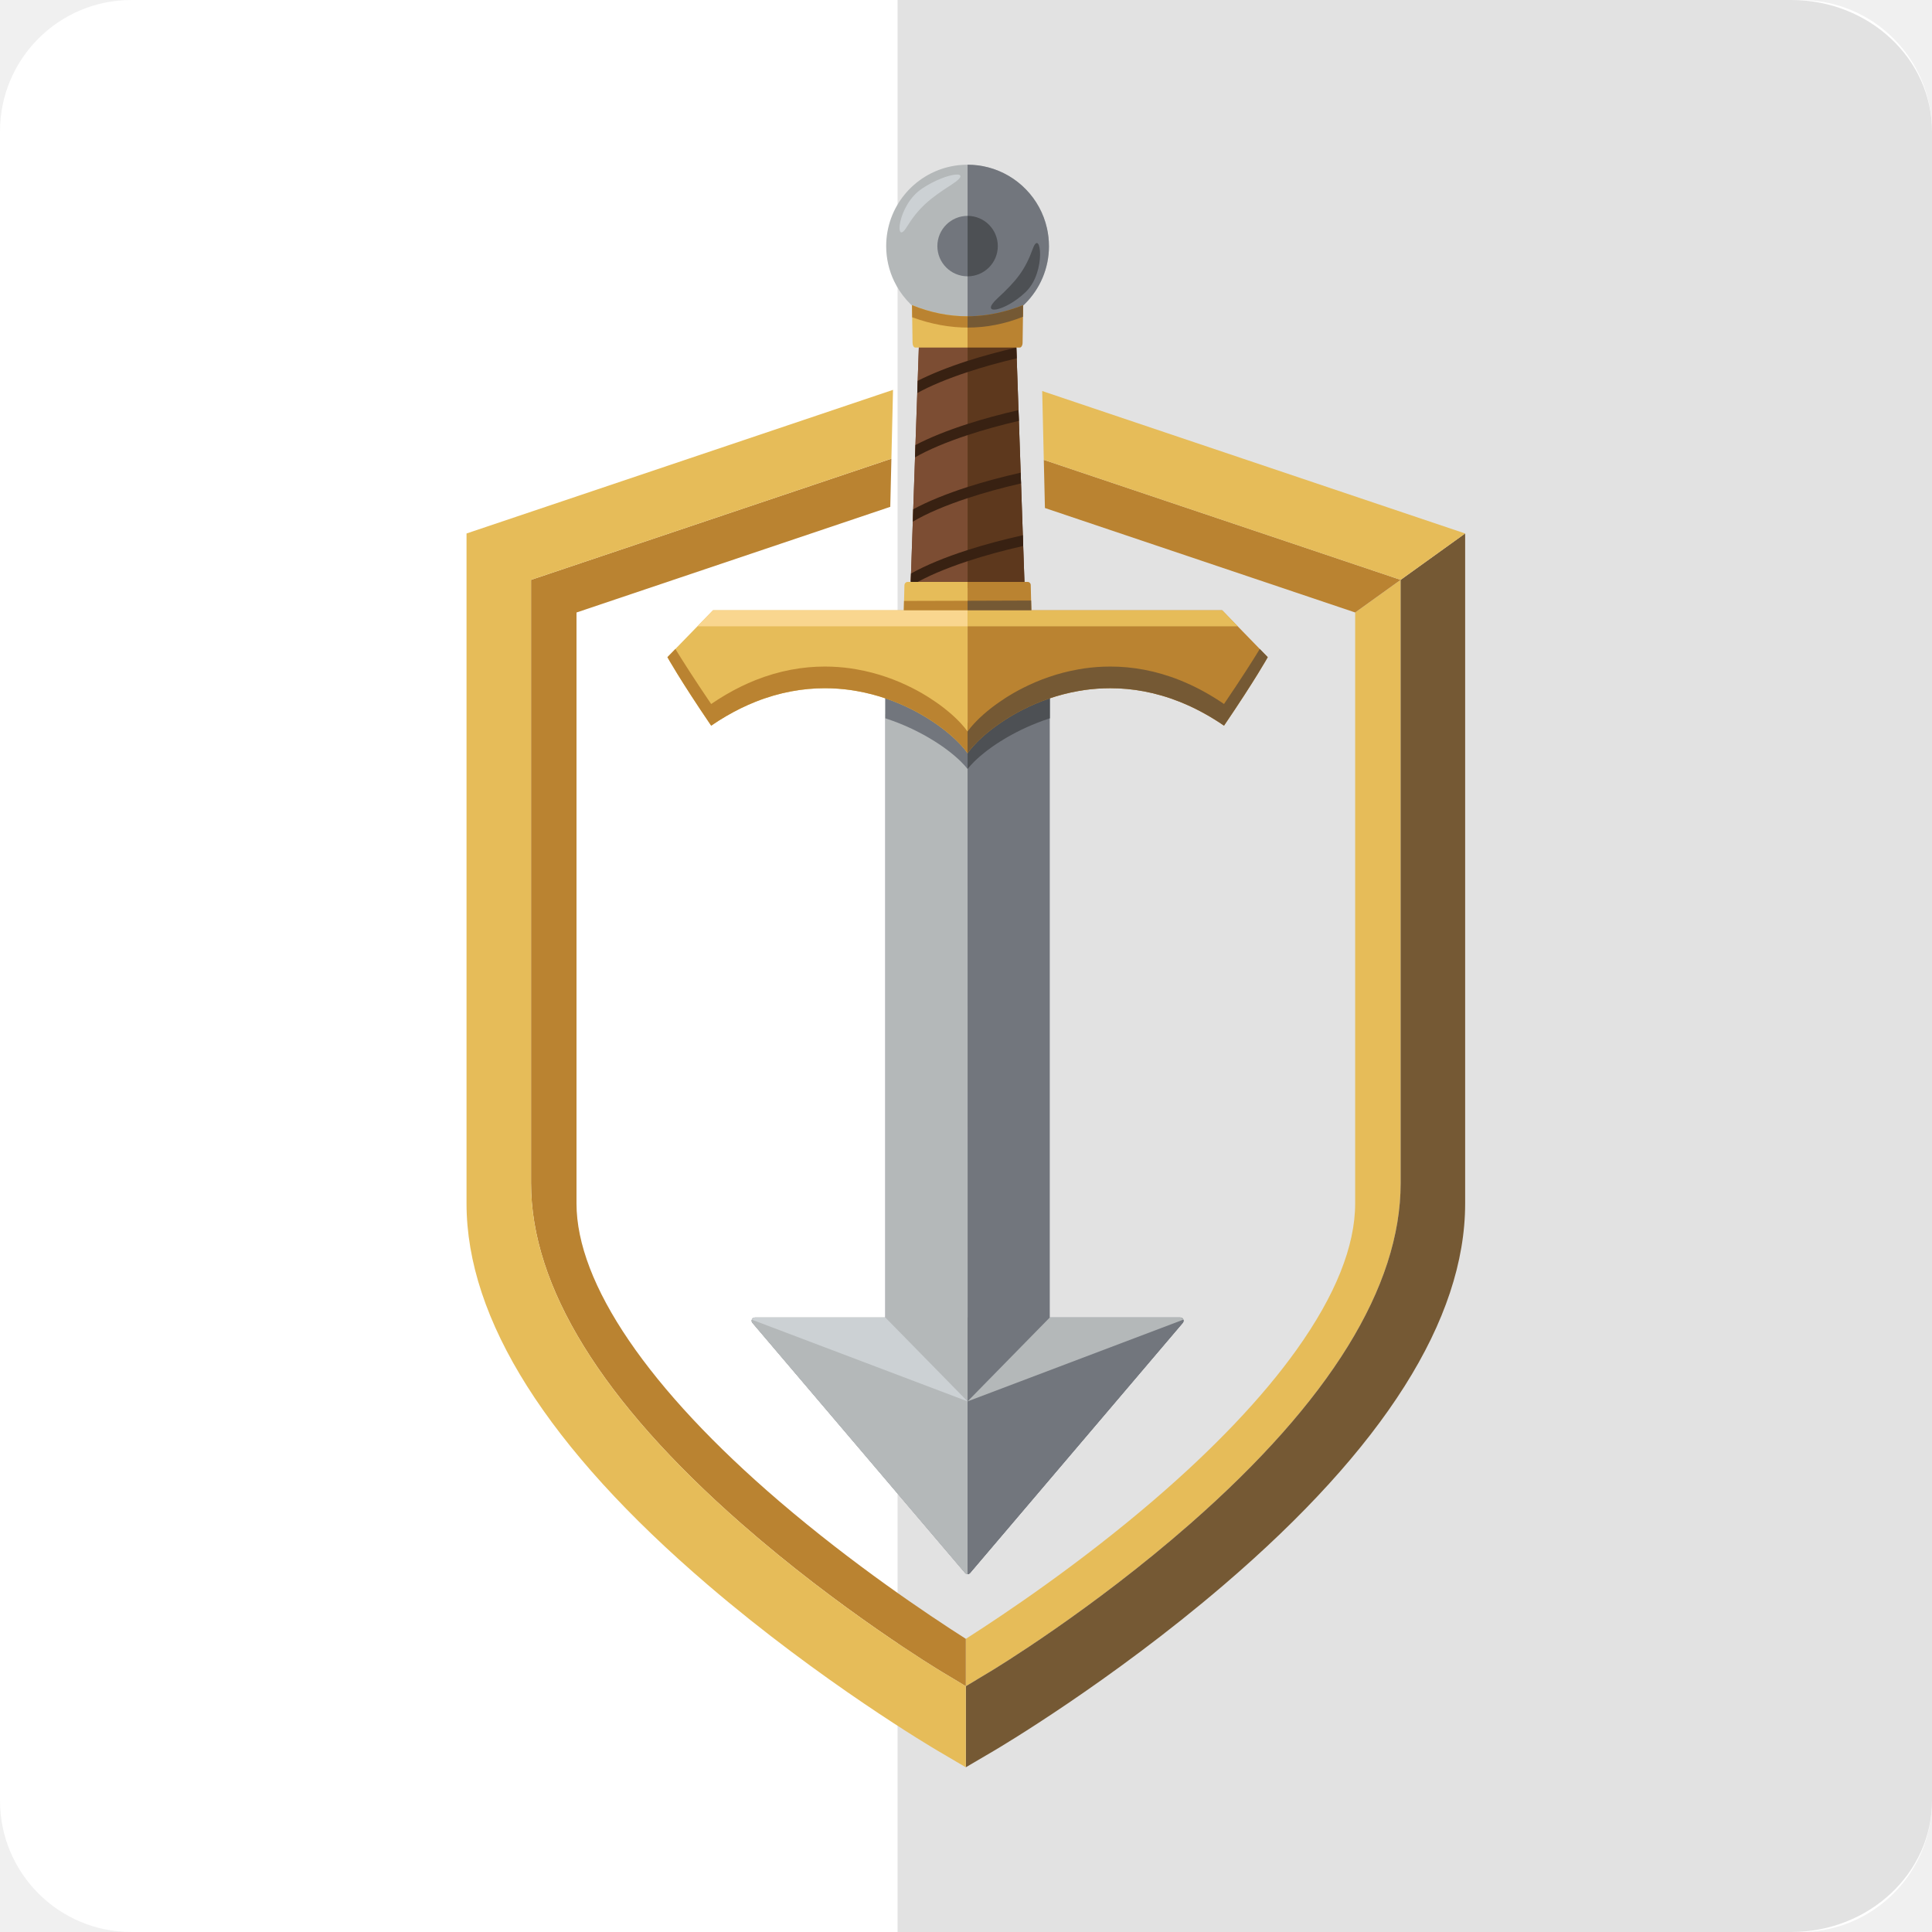
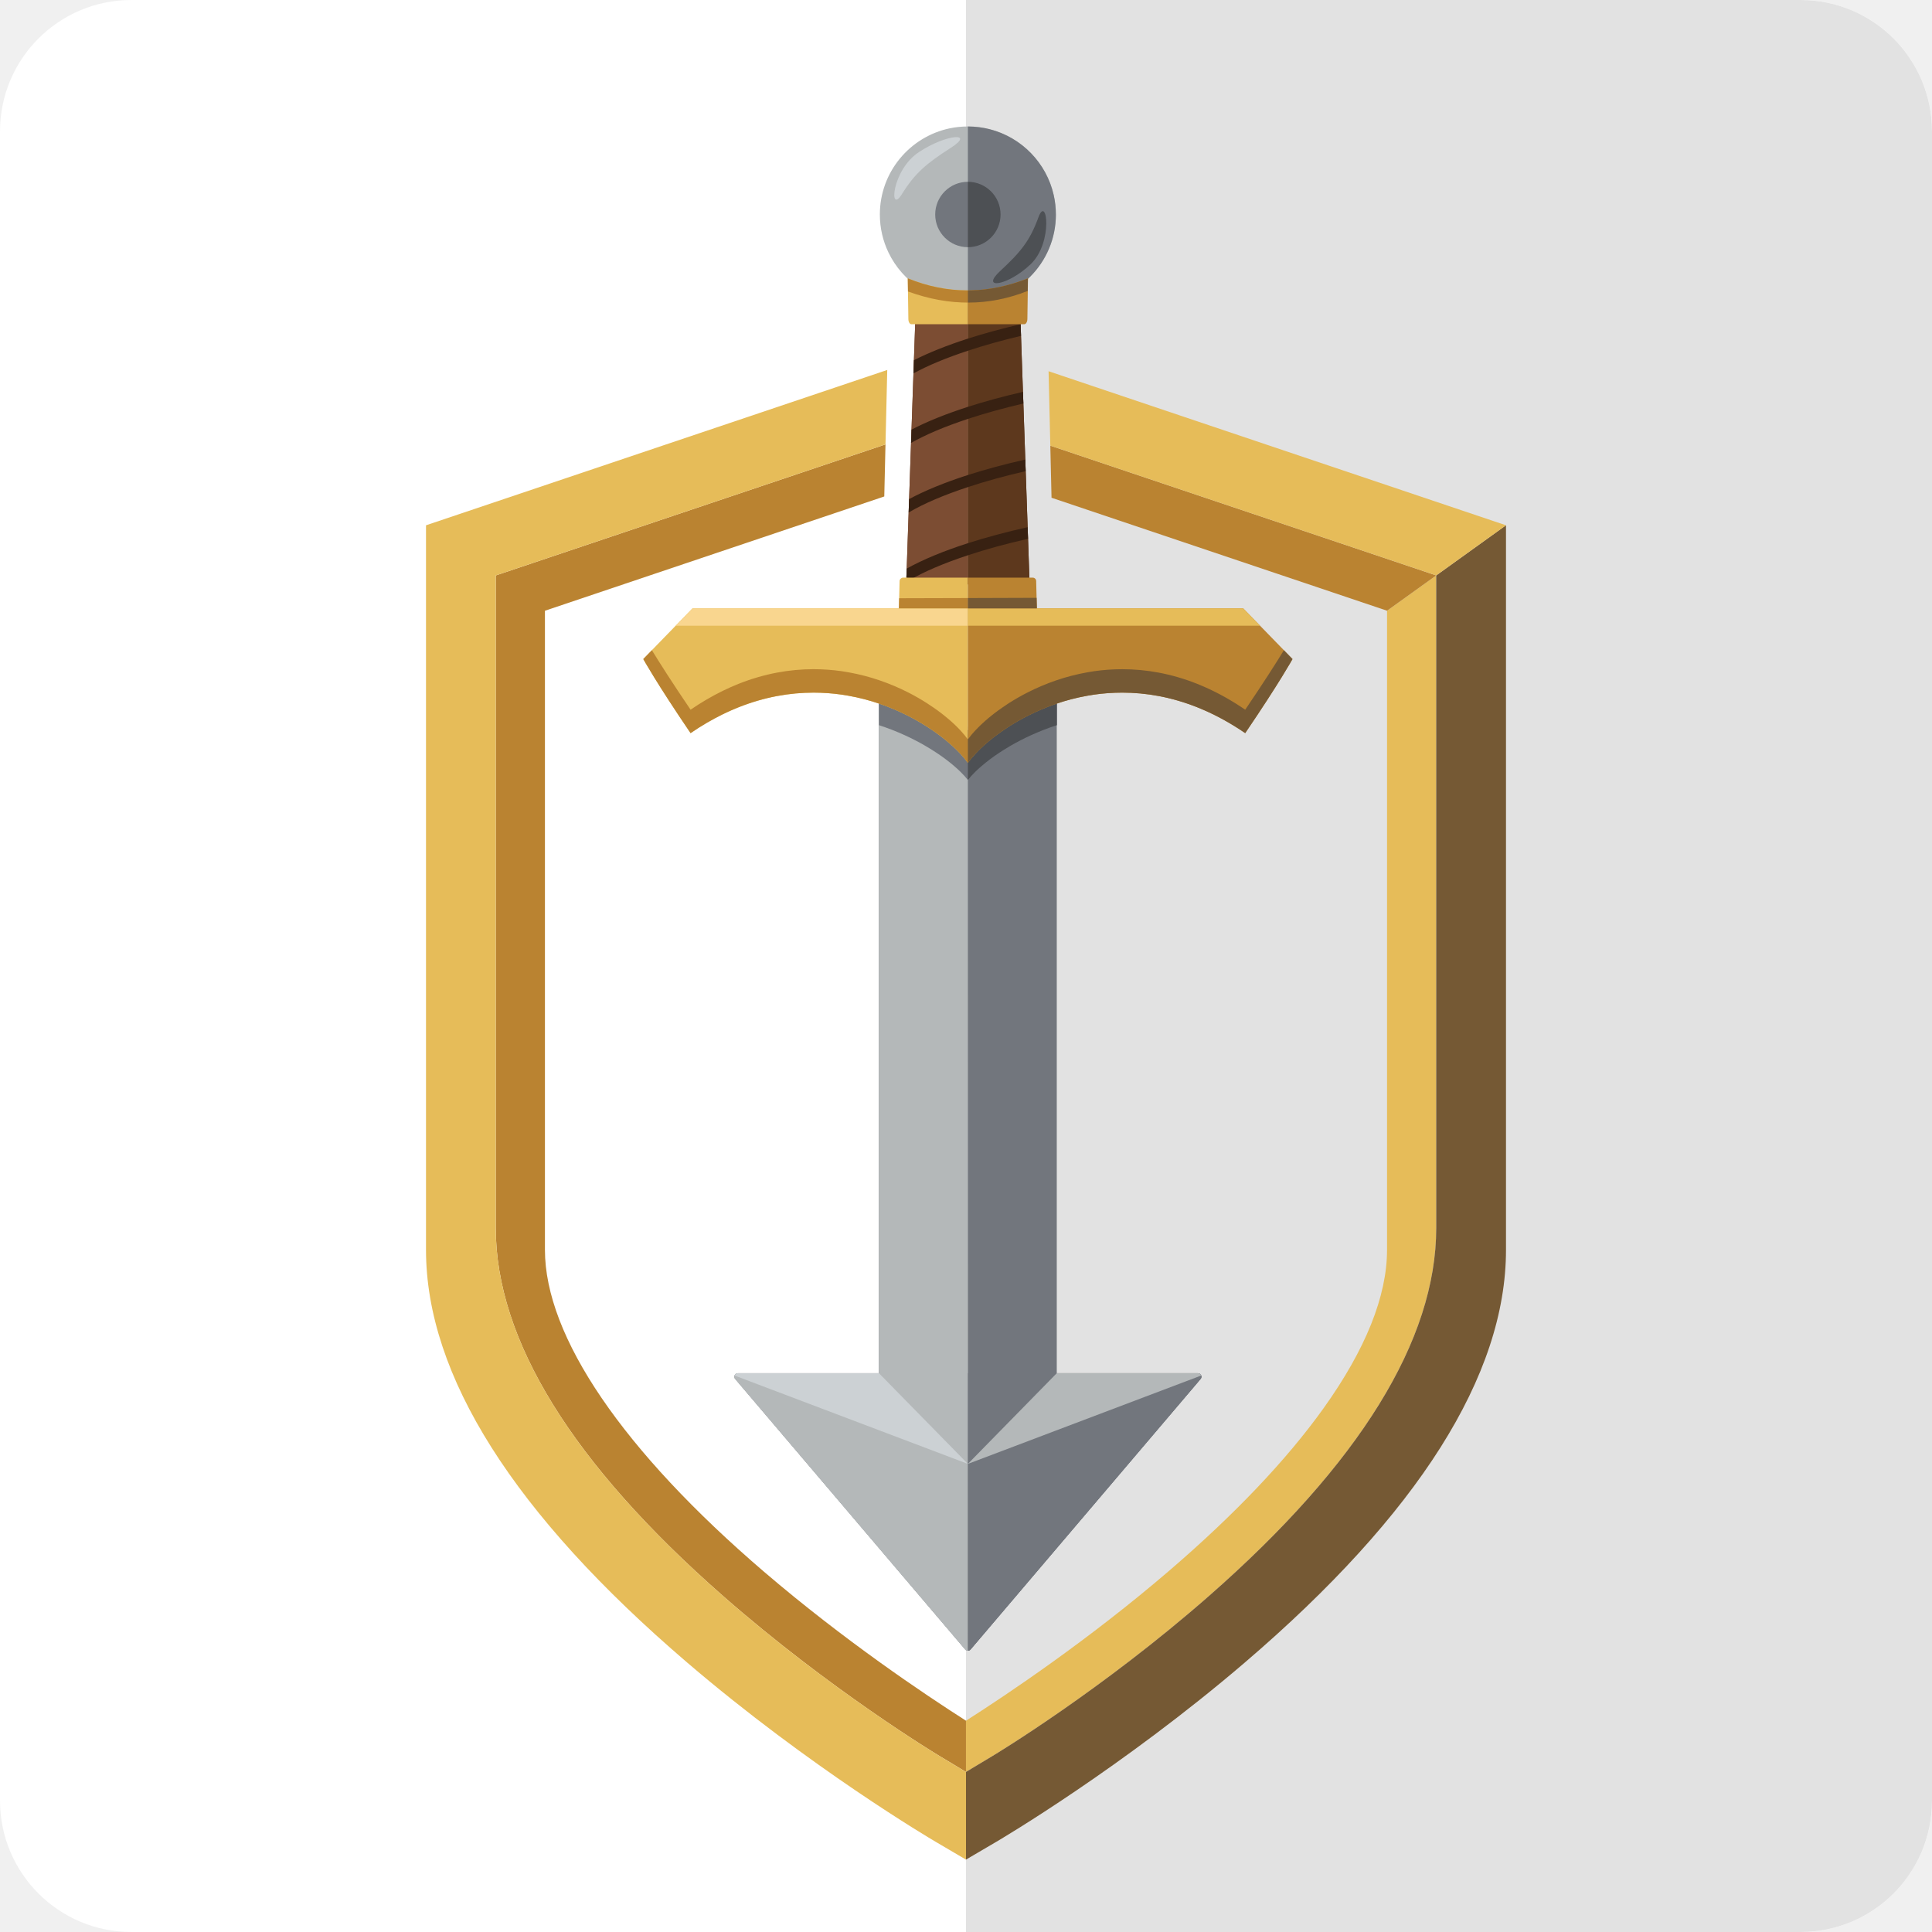
- <svg xmlns="http://www.w3.org/2000/svg" viewBox="0 0 610 610">
-   <g>
-     <path fill="#fff" d="M41.48,610h263.52V0H41.48C18.57,0,0,18.57,0,41.48v527.04c0,22.91,18.57,41.48,41.48,41.48Z" />
-     <path fill="#fff" d="M568.52,610h-263.52V0h263.52c22.91,0,41.48,18.57,41.48,41.48v527.04c0,22.91-18.57,41.48-41.48,41.48Z" />
-     <path fill="#e2e2e2" d="M565.58,0h-282.19v610h282.19c24.53,0,44.42-18.57,44.42-41.48V41.48C610,18.57,590.11,0,565.58,0Z" />
-   </g>
-   <svg x="147.3" y="52.0" width="315.3" height="506.0" viewBox="0 0 559 897.08">
+ <svg xmlns="http://www.w3.org/2000/svg" id="Ebene_2" data-name="Ebene 2" viewBox="0 0 1000 1000">
+   <defs>
+     <style>
+       .cls-1 {
+         fill: #382112;
+       }
+ 
+       .cls-2 {
+         fill: #b4b8b9;
+       }
+ 
+       .cls-3 {
+         fill: #f9d68f;
+       }
+ 
+       .cls-4 {
+         fill: #fff;
+       }
+ 
+       .cls-5 {
+         fill: #e2e2e2;
+       }
+ 
+       .cls-6 {
+         fill: #7c4d33;
+       }
+ 
+       .cls-7 {
+         fill: #4d5054;
+       }
+ 
+       .cls-8 {
+         fill: #72767d;
+       }
+ 
+       .cls-9 {
+         fill: #ccd1d4;
+       }
+ 
+       .cls-10 {
+         fill: #e6bc59;
+       }
+ 
+       .cls-11 {
+         fill: #ba8331;
+       }
+ 
+       .cls-12 {
+         fill: #5d381d;
+       }
+ 
+       .cls-13 {
+         fill: #755934;
+       }
+     </style>
+   </defs>
+   <g id="Ebene_2-2" data-name="Ebene 2">
+     <rect id="background" class="cls-4" width="1000" height="1000" rx="68" ry="68" />
+     <path class="cls-5" d="M932,0h-432v1000h432c37.56,0,68-30.44,68-68V68c0-37.56-30.44-68-68-68Z" />
    <g>
      <g>
-         <g>
-           <path fill="#e6bc59" d="M522.87,232.39l-25.44,18.27v330.82c0,23.89-11.06,51.47-32.86,81.97-19.08,26.68-46.03,55.03-80.09,84.26-41.26,35.41-83.09,63.51-104.99,77.47v26.52h.01l13.57-8.16c2.3-1.38,56.84-34.36,112.16-82.89,78.08-68.5,117.66-132.58,117.66-190.5V232.39h-.01Z" />
-           <path fill="#755934" d="M522.89,232.39v337.75c0,57.92-39.59,122.01-117.66,190.5-55.32,48.52-109.85,81.51-112.16,82.89l-13.57,8.16h-.01v45.38s15.6-9.16,15.6-9.16c2.63-1.54,65.27-38.51,128.79-92.9,89.66-76.77,135.12-148.62,135.12-213.54V206.43l-36.11,25.96ZM265.93,843.53l13.56,8.16h0s-13.56-8.16-13.56-8.16Z" />
-           <path fill="#ba8331" d="M61.56,581.48V250.66l175.64-59.15.63-26.95L36.11,232.39v337.75c0,57.92,39.59,122.01,117.66,190.5,55.32,48.52,109.85,81.51,112.16,82.89l13.56,8.16v-26.52c-21.74-13.86-63.15-41.67-104.33-76.92-73.25-62.72-113.6-121.96-113.6-166.78ZM323.14,165.22l.63,26.95,115.94,39.04,1.44.48,56.29,18.96,25.44-18.27-199.74-67.17Z" />
-           <path fill="#e6bc59" d="M265.93,843.53c-2.3-1.38-56.84-34.36-112.16-82.89-78.08-68.5-117.66-132.58-117.66-190.5V232.39l201.72-67.83.91-38.53L0,206.43v375.05c0,64.93,45.46,136.77,135.12,213.54,63.52,54.39,126.16,91.36,128.79,92.9l15.59,9.16v-45.38s-13.57-8.16-13.57-8.16ZM322.24,126.69l.9,38.53,199.74,67.17,36.13-25.96-236.76-79.74Z" />
-         </g>
-         <g>
-           <path fill="#72767d" d="M400.92,648.3l-119.06,140.02c-.72.84-2.04.84-2.76,0l-119.06-140.02c-1.01-1.17-.17-2.98,1.37-2.98h73.04v-358.04c18.8,6.83,34.86,0,39.49,5.93l6.53,19.25,9.32-4.34c4.64-5.93,17.9-14.02,36.69-20.84v358.04h73.04c1.55,0,2.39,1.81,1.38,2.98Z" />
-           <polygon fill="#b4b8b9" points="280.47 312.46 279.75 310.33 280.47 310.68 280.47 312.46" />
-           <path fill="#b4b8b9" d="M280.56,788.94c-.53.02-1.08-.19-1.46-.63l-119.06-140.02c-1.01-1.17-.17-2.98,1.37-2.98h73.04v-337.79c4.76,1.55,9.25,3.31,13.44,5.24.93.43,1.86.86,2.77,1.3.8.4,1.61.8,2.4,1.22.08.04.18.08.26.13h.01c.86.45,1.73.9,2.57,1.37h.01c.84.46,1.67.92,2.47,1.4,1.21.7,2.39,1.42,3.53,2.13.76.47,1.49.96,2.21,1.43.72.47,1.43.96,2.12,1.43.34.25.67.49,1.02.72.66.47,1.31.96,1.94,1.43.63.47,1.24.95,1.83,1.42.44.35.86.7,1.29,1.05.41.34.83.69,1.23,1.04.53.46,1.05.91,1.54,1.37.5.45.97.89,1.42,1.34,1.57,1.54,2.9,2.99,3.95,4.34l.08,453.05Z" />
-           <path fill="#72767d" d="M400.92,648.3l-119.06,140.02c-.37.43-.88.64-1.38.63l.05-143.63h119.01c1.55,0,2.39,1.81,1.38,2.98Z" />
-           <path fill="#b4b8b9" d="M159.72,646.52c-.21.57-.15,1.24.32,1.78l119.06,140.02c.37.41.85.63,1.37.63v-96.69l-120.75-45.73Z" />
-           <path fill="#ccd1d4" d="M161.41,645.32c-1.01,0-1.7.78-1.79,1.64.02-.15.05-.3.1-.44l120.75,45.73-46.02-46.94h-73.04Z" />
-           <path fill="#72767d" d="M401.24,646.51c.21.57.14,1.26-.32,1.79l-119.07,140.01c-.37.41-.85.63-1.37.63v-96.69s120.77-45.74,120.77-45.74Z" />
-           <path fill="#b4b8b9" d="M399.52,645.32c1.01,0,1.73.74,1.82,1.6-.02-.15-.05-.27-.1-.41l-120.77,45.74,46.01-46.94h73.04Z" />
-         </g>
-         <path fill="#72767d" d="M326.49,289.64v20.25c-4.76,1.55-9.24,3.33-13.43,5.24-.93.43-1.86.86-2.77,1.3-.82.4-1.62.8-2.41,1.22h-.01c-.08.04-.17.08-.25.13-.88.45-1.74.91-2.58,1.37-.69.38-1.37.76-2.04,1.14-.3.18-.59.35-.89.52-1.05.62-2.08,1.24-3.08,1.87-.76.47-1.5.95-2.22,1.43-.72.47-1.43.96-2.12,1.43-.34.24-.67.49-1.01.72-.67.47-1.33.96-1.95,1.43-.63.47-1.24.95-1.83,1.42-.88.7-1.72,1.4-2.52,2.09-.53.46-1.04.91-1.54,1.37-.5.45-.97.9-1.42,1.34-1.57,1.54-2.9,2.99-3.95,4.34-1.05-1.35-2.38-2.8-3.95-4.34-.45-.45-.92-.89-1.42-1.34-.49-.46-1.01-.91-1.54-1.37-.4-.35-.82-.7-1.23-1.04-.43-.35-.85-.7-1.29-1.05-.59-.47-1.21-.95-1.83-1.42-.63-.47-1.28-.96-1.94-1.43-.34-.24-.67-.47-1.02-.72-.69-.47-1.4-.96-2.12-1.43-.72-.47-1.46-.96-2.21-1.43-1.14-.71-2.32-1.43-3.53-2.13-.8-.47-1.63-.93-2.47-1.4h-.01c-.84-.47-1.7-.92-2.57-1.37h-.01c-.08-.05-.18-.09-.26-.13-.79-.41-1.6-.82-2.4-1.22-.91-.44-1.83-.88-2.77-1.3-4.19-1.93-8.69-3.69-13.44-5.24v-20.25c18.8,6.83,34.86,0,39.49,5.93l6.53,19.25,9.32-4.34c4.64-5.93,17.9-14.02,36.69-20.84Z" />
-         <path fill="#4d5054" d="M326.49,289.64v20.25c-4.76,1.55-9.24,3.33-13.43,5.24-.93.43-1.86.86-2.77,1.3-.82.4-1.62.8-2.41,1.22h-.01c-.08.04-.17.08-.25.13-.88.45-1.74.91-2.58,1.37-.69.38-1.37.76-2.04,1.14-.3.18-.59.35-.89.52-1.05.62-2.08,1.24-3.08,1.87-.76.47-1.5.95-2.22,1.43-.72.47-1.43.96-2.12,1.43-.34.24-.67.49-1.01.72-.67.47-1.33.96-1.95,1.43-.63.47-1.24.95-1.83,1.42-.88.7-1.72,1.4-2.52,2.09-.53.46-1.04.91-1.54,1.37-.5.45-.97.9-1.42,1.34-1.57,1.54-2.9,2.99-3.95,4.34v-23.44l9.32-4.34c4.64-5.93,17.9-14.02,36.69-20.84Z" />
-         <g>
-           <path fill="#e6bc59" d="M285.6,323.41c-.47.47-.92.95-1.35,1.41-1.49,1.61-2.76,3.15-3.76,4.57v-79.98h-142.52l-25.51,26.25s6.78,12.29,24.48,38.34c1.4-.96,2.79-1.88,4.18-2.76,1.39-.87,2.77-1.72,4.16-2.54,1.39-.81,2.77-1.59,4.15-2.32,1.38-.74,2.76-1.44,4.12-2.11,1.37-.67,2.73-1.31,4.1-1.91,1.37-.6,2.72-1.18,4.08-1.71,13.53-5.39,26.61-7.6,38.84-7.6,4.97,0,9.82.36,14.48,1.02,1.17.18,2.33.36,3.48.56,11.48,2.02,21.88,5.81,30.84,10.35.89.45,1.77.91,2.64,1.38.77.42,1.54.85,2.29,1.29.08.04.17.09.25.14h.01c.82.48,1.65.95,2.45,1.45h.01c.8.49,1.59.98,2.36,1.47,1.15.74,2.28,1.5,3.37,2.25.72.5,1.42,1.01,2.11,1.51.69.5,1.37,1.01,2.02,1.51.33.26.64.51.97.76.63.5,1.25,1.01,1.85,1.51.6.5,1.19,1,1.75,1.5.42.37.82.74,1.23,1.11.4.36.79.72,1.17,1.1.51.49,1.01.96,1.47,1.45.47.48.93.94,1.36,1.41,1.5,1.63,2.77,3.16,3.77,4.59,1.01-1.42,2.27-2.96,3.77-4.59.43-.46.88-.94,1.36-1.41.27-.28.56-.56.84-.83-.28.28-.57.56-.85.84Z" />
-           <path fill="#ba8331" d="M448.5,275.66s-6.78,12.29-24.48,38.34c-7.17-4.91-14.29-8.84-21.29-11.89-1.17-.52-2.33-1.01-3.5-1.47-13.54-5.38-26.6-7.6-38.84-7.6-4.98,0-9.82.36-14.5,1.02-1.16.18-2.33.37-3.47.57-11.48,2.02-21.89,5.81-30.85,10.35-.89.45-1.77.91-2.64,1.37-.78.43-1.55.85-2.31,1.29h-.01c-.07.04-.15.08-.24.13-.83.47-1.66.97-2.46,1.46-.65.4-1.31.79-1.94,1.2-.28.19-.57.38-.85.56-1.01.65-1.99,1.31-2.93,1.98-.72.5-1.43.99-2.12,1.5-.7.51-1.37,1.02-2.02,1.51-.33.25-.65.52-.97.77-.64.5-1.25,1.01-1.86,1.5-.6.51-1.18,1.01-1.75,1.5-.84.75-1.63,1.48-2.4,2.21-.51.49-.99.97-1.48,1.46-.47.47-.92.95-1.35,1.41-1.49,1.61-2.76,3.15-3.76,4.57v-79.98s142.49,0,142.49,0l25.52,26.25Z" />
-           <path fill="#ba8331" d="M280.47,317.29s0-.01.01-.01v12.12s-.01.01-.01.02c-1.01-1.43-2.27-2.97-3.77-4.59-.43-.47-.88-.93-1.35-1.41-.47-.49-.97-.97-1.48-1.46-.38-.37-.77-.73-1.17-1.1-.4-.37-.82-.73-1.23-1.11-.57-.5-1.15-.99-1.75-1.5-.59-.5-1.22-1.01-1.85-1.5-.33-.25-.65-.51-.98-.77-.65-.5-1.33-1.01-2.01-1.51-.7-.5-1.4-1.01-2.12-1.5-1.09-.76-2.21-1.51-3.37-2.26-.76-.5-1.55-.98-2.35-1.47h-.01c-.8-.5-1.62-.98-2.45-1.46h-.01c-.08-.05-.17-.09-.25-.13-.76-.44-1.53-.86-2.3-1.29-.86-.46-1.75-.92-2.64-1.37-8.96-4.54-19.37-8.33-30.85-10.35-1.15-.2-2.31-.39-3.48-.57-4.66-.66-9.51-1.02-14.48-1.02-12.24,0-25.3,2.21-38.84,7.6-1.36.53-2.71,1.11-4.08,1.72-1.36.59-2.73,1.23-4.09,1.91-1.37.67-2.75,1.38-4.13,2.12-1.37.73-2.76,1.51-4.14,2.32-1.4.82-2.77,1.67-4.17,2.54-1.38.89-2.78,1.8-4.18,2.76-17.7-26.04-24.48-38.34-24.48-38.34l4.46-4.59c3.81,6.24,10.25,16.42,20.02,30.8,1.4-.96,2.79-1.87,4.18-2.76,1.4-.88,2.77-1.73,4.17-2.54,1.38-.8,2.77-1.59,4.14-2.32,1.38-.73,2.76-1.43,4.13-2.12,1.36-.67,2.73-1.3,4.09-1.91,1.37-.6,2.72-1.17,4.08-1.72,13.54-5.38,26.6-7.6,38.84-7.6,4.97,0,9.82.36,14.48,1.02,1.17.18,2.33.37,3.48.57,11.48,2.02,21.89,5.81,30.85,10.35.89.45,1.77.91,2.64,1.37.77.43,1.54.85,2.3,1.29.08.04.17.08.25.13h.01c.83.47,1.64.96,2.45,1.46h.01c.8.49,1.6.97,2.35,1.48,1.16.73,2.28,1.49,3.37,2.25.72.5,1.42,1.01,2.12,1.5.69.51,1.36,1.02,2.01,1.51.33.26.65.52.98.77.63.5,1.25,1.01,1.85,1.51.6.5,1.18.99,1.75,1.49.41.38.83.75,1.23,1.11.4.37.79.73,1.17,1.1.51.49,1.01.97,1.48,1.46.47.47.92.93,1.35,1.41,1.5,1.63,2.77,3.16,3.77,4.59Z" />
-           <path fill="#755934" d="M448.5,275.66s-6.78,12.29-24.48,38.34c-7.17-4.91-14.29-8.84-21.29-11.89-1.17-.52-2.33-1.01-3.5-1.47-13.54-5.38-26.6-7.6-38.84-7.6-4.98,0-9.82.36-14.5,1.02-1.16.18-2.33.37-3.47.57-11.48,2.02-21.89,5.81-30.85,10.35-.89.45-1.77.91-2.64,1.37-.78.43-1.55.85-2.31,1.29h-.01c-.07.04-.15.08-.24.13-.83.47-1.66.97-2.46,1.46-.65.4-1.31.79-1.94,1.2-.28.19-.57.38-.85.56-1.01.65-1.99,1.31-2.93,1.98-.72.5-1.43.99-2.12,1.5-.7.51-1.37,1.02-2.02,1.51-.33.25-.65.52-.97.77-.64.5-1.25,1.01-1.86,1.5-.6.51-1.18,1.01-1.75,1.5-.84.75-1.63,1.48-2.4,2.21-.51.49-.99.97-1.48,1.46-.47.47-.92.95-1.35,1.41-.38.4-.73.8-1.08,1.2-1.03,1.17-1.93,2.31-2.69,3.37v-12.13c.51-.72,1.09-1.48,1.74-2.26.3-.37.62-.73.95-1.1.07-.09.15-.19.25-.28.26-.31.54-.62.83-.92.43-.46.88-.93,1.35-1.41.49-.49.97-.97,1.48-1.46.77-.73,1.56-1.47,2.4-2.21.57-.5,1.15-.99,1.75-1.5.6-.5,1.22-1.01,1.86-1.5.32-.25.64-.52.97-.77.65-.5,1.33-1.01,2.02-1.51.69-.51,1.4-1.01,2.12-1.5.95-.66,1.93-1.33,2.93-1.98.28-.18.57-.37.85-.56.63-.4,1.29-.79,1.94-1.2.8-.49,1.63-.98,2.46-1.46.08-.05.17-.09.24-.13h.01c.76-.44,1.53-.86,2.31-1.29.86-.46,1.75-.92,2.64-1.37,8.96-4.54,19.37-8.33,30.85-10.35,1.14-.2,2.31-.39,3.47-.57,4.67-.66,9.51-1.02,14.5-1.02,12.24,0,25.3,2.21,38.84,7.6,1.17.46,2.33.95,3.5,1.47,6.99,3.05,14.12,6.98,21.29,11.89,9.76-14.37,16.21-24.55,20.02-30.79l4.46,4.58Z" />
-           <polygon fill="#f9d68f" points="280.47 249.41 280.47 258.4 129.22 258.4 137.97 249.41 280.47 249.41" />
-           <polygon fill="#e6bc59" points="431.72 258.4 280.47 258.4 280.47 249.41 422.98 249.41 431.72 258.4" />
-         </g>
-         <g>
-           <polygon fill="#5d381d" points="280.48 236.99 312.43 236.99 307.38 91.18 307.28 91.18 280.48 91.18 280.48 236.99" />
-           <polygon fill="#7c4d33" points="253.67 91.18 253.57 91.18 248.53 236.99 280.48 236.99 280.48 91.18 253.67 91.18" />
-           <polygon fill="#5d381d" points="312.42 236.99 280.47 236.99 280.47 91.17 307.38 91.17 307.5 94.51 307.77 102.35 307.97 108.38 308.98 137.37 309.19 143.39 310.19 172.39 310.4 178.4 311.4 207.42 311.61 213.43 312.42 236.99" />
-           <polygon fill="#7c4d33" points="280.47 91.17 280.47 236.99 248.52 236.99 248.65 233.14 248.81 228.86 249.81 199.78 250.05 192.87 251.06 163.8 251.29 156.91 252.31 127.81 252.55 120.97 253.46 94.51 253.58 91.17 280.47 91.17" />
-           <path fill="#382112" d="M248.65,233.14l1.17,1.96c7.62-4.53,18.19-9.04,30.65-13.15,9.43-3.12,19.95-6.01,31.13-8.53l-.2-6.01c-11.13,2.47-21.55,5.28-30.93,8.29-12.63,4.06-23.41,8.52-31.66,13.15l-.15,4.28Z" />
-           <path fill="#382112" d="M309.19,143.39c-10.28,2.39-19.97,5.09-28.72,7.98-11.81,3.89-21.9,8.14-29.42,12.44l.24-6.89c7.89-4.14,17.78-8.13,29.18-11.8,8.7-2.8,18.28-5.41,28.51-7.75l.21,6.02Z" />
-           <path fill="#382112" d="M310.4,178.4c-10.72,2.46-20.84,5.25-29.93,8.26-12.46,4.11-23.03,8.61-30.65,13.15v-.02s.22-6.91.22-6.91c8.08-4.38,18.42-8.6,30.42-12.47,9.04-2.9,19.03-5.6,29.71-8.01l.21,6.01Z" />
-           <path fill="#382112" d="M307.97,108.38c-9.82,2.32-19.1,4.92-27.5,7.7-11.16,3.68-20.79,7.67-28.16,11.73l.24-6.84c7.68-3.9,17.12-7.68,27.93-11.16,8.35-2.69,17.52-5.18,27.3-7.45l.2,6.02Z" />
-         </g>
-         <g>
-           <path fill="#e6bc59" d="M246.97,233.53h33.5v15.88h-35.7l.27-10.64.08-3.43c.02-.95.75-1.72,1.67-1.8.06-.01.12-.01.18-.01Z" />
-           <path fill="#ba8331" d="M315.91,238.77l-.08-3.49c-.02-.97-.82-1.75-1.79-1.75h-33.57v15.88h35.71l-.27-10.64Z" />
-           <polygon fill="#ba8331" points="280.47 244.09 280.47 249.41 244.77 249.41 244.9 244.19 280.47 244.09" />
-           <polygon fill="#755934" points="316.18 249.41 280.47 249.41 280.47 244.09 316.04 243.97 316.18 249.41" />
-         </g>
-         <g>
-           <path fill="#b4b8b9" d="M326.03,45.56c0,25.16-20.39,45.56-45.56,45.56-18.13,0-33.78-10.59-41.12-25.93-2.84-5.94-4.44-12.6-4.44-19.63,0-21.93,15.5-40.24,36.14-44.59,3.04-.64,6.19-.97,9.42-.97,3.95,0,7.8.51,11.45,1.46,16.42,4.25,29.24,17.43,32.98,34.04.73,3.23,1.12,6.6,1.12,10.06Z" />
-           <path fill="#72767d" d="M326.03,45.56c0,25.16-20.39,45.56-45.56,45.56V0c3.95,0,7.8.51,11.45,1.46,16.42,4.25,29.24,17.43,32.98,34.04.73,3.23,1.12,6.6,1.12,10.06Z" />
-           <circle fill="#72767d" cx="280.48" cy="45.56" r="16.92" />
-           <path fill="#4d5054" d="M297.39,45.56c0,9.35-7.57,16.92-16.92,16.92V28.64c9.35,0,16.92,7.57,16.92,16.92Z" />
-           <path fill="#ccd1d4" d="M246.31,35.04c-6.75,10.88-5.4-12.37,8.79-21.76,14.19-9.4,29.31-10.42,16.59-2.26-12.71,8.16-18.63,13.14-25.38,24.02Z" />
-           <path fill="#4d5054" d="M316.98,47.04c4.38-12.05,7.83,12.93-4.01,24.25-11.84,11.32-26.41,13.37-15.75,3.5s15.39-15.7,19.76-27.74Z" />
-         </g>
-         <g>
-           <path fill="#ba8331" d="M311.58,78.63l-.31,21.02c-.01,1.5-.73,2.71-1.6,2.71h-29.2v-17.49c.57-.01,1.12-.01,1.69-.02,9.86-.19,19.65-2.26,29.37-6.19.01-.01.04-.01.05-.02Z" />
-           <path fill="#e6bc59" d="M280.47,102.35v-17.49c.07,0,.14,0,.21,0-10.37,0-20.81-2.07-31.32-6.23l.31,21.11c.02,1.45.71,2.62,1.55,2.62h58.44s0,0,0,0h-29.2Z" />
-           <path fill="#ba8331" d="M311.44,85.12l.09-6.5c-20.92,8.27-41.64,8.36-62.16,0l.1,6.79c21.46,7.82,42.1,7.63,61.97-.29Z" />
-           <path fill="#755934" d="M311.53,78.63v.02l-.09,6.47c-10.13,4.03-20.45,6.06-30.97,6.05v-6.31c.57-.01,1.12-.01,1.69-.02,9.74-.25,19.52-2.33,29.37-6.21Z" />
-         </g>
+         <path class="cls-10" d="M743.37,297.85l-25.44,18.27v330.82c0,23.89-11.06,51.47-32.86,81.97-19.08,26.68-46.03,55.03-80.09,84.26-41.26,35.41-83.09,63.51-104.99,77.47v26.52h.01l13.57-8.16c2.3-1.38,56.84-34.36,112.16-82.89,78.08-68.5,117.66-132.58,117.66-190.5v-337.75h-.01Z" />
+         <path class="cls-13" d="M743.39,297.85v337.75c0,57.92-39.59,122.01-117.66,190.5-55.32,48.52-109.85,81.51-112.16,82.89l-13.57,8.16h-.01v45.38s15.6-9.16,15.6-9.16c2.63-1.54,65.27-38.51,128.79-92.9,89.66-76.77,135.12-148.62,135.12-213.54v-375.05l-36.11,25.96ZM486.43,908.99l13.56,8.16h0s-13.56-8.16-13.56-8.16Z" />
+         <path class="cls-11" d="M282.06,646.94v-330.82l175.64-59.15.63-26.95-201.72,67.83v337.75c0,57.92,39.59,122.01,117.66,190.5,55.32,48.52,109.85,81.51,112.16,82.89l13.56,8.16v-26.52c-21.74-13.86-63.15-41.67-104.33-76.92-73.25-62.72-113.6-121.96-113.6-166.78ZM543.64,230.68l.63,26.95,115.94,39.04,1.44.48,56.29,18.96,25.44-18.27-199.74-67.17Z" />
+         <path class="cls-10" d="M486.43,908.99c-2.3-1.38-56.84-34.36-112.16-82.89-78.08-68.5-117.66-132.58-117.66-190.5v-337.75l201.72-67.83.91-38.53-238.74,80.4v375.05c0,64.93,45.46,136.77,135.12,213.54,63.52,54.39,126.16,91.36,128.79,92.9l15.59,9.16v-45.38s-13.57-8.16-13.57-8.16ZM542.74,192.15l.9,38.53,199.74,67.17,36.13-25.96-236.76-79.74Z" />
+       </g>
+       <g>
+         <path class="cls-8" d="M621.42,713.76l-119.06,140.02c-.72.84-2.04.84-2.76,0l-119.06-140.02c-1.01-1.17-.17-2.98,1.37-2.98h73.04v-358.04c18.8,6.83,34.86,0,39.49,5.93l6.53,19.25,9.32-4.34c4.64-5.93,17.9-14.02,36.69-20.84v358.04h73.04c1.55,0,2.39,1.81,1.38,2.98Z" />
+         <polygon class="cls-2" points="500.97 377.92 500.25 375.79 500.97 376.14 500.97 377.92" />
+         <path class="cls-2" d="M501.06,854.4c-.53.02-1.08-.19-1.46-.63l-119.06-140.02c-1.01-1.17-.17-2.98,1.37-2.98h73.04v-337.79c4.76,1.55,9.25,3.31,13.44,5.24.93.43,1.86.86,2.77,1.3.8.4,1.61.8,2.4,1.22.08.04.18.08.26.13h.01c.86.45,1.73.9,2.57,1.37h.01c.84.46,1.67.92,2.47,1.4,1.21.7,2.39,1.42,3.53,2.13.76.47,1.49.96,2.21,1.43.72.47,1.43.96,2.12,1.43.34.25.67.49,1.02.72.66.47,1.31.96,1.94,1.43.63.47,1.24.95,1.83,1.42.44.35.86.7,1.29,1.05.41.34.83.69,1.23,1.04.53.46,1.05.91,1.54,1.37.5.45.97.89,1.42,1.34,1.57,1.54,2.9,2.99,3.95,4.34l.08,453.05Z" />
+         <path class="cls-8" d="M621.42,713.76l-119.06,140.02c-.37.43-.88.64-1.38.63l.05-143.63h119.01c1.55,0,2.39,1.81,1.38,2.98Z" />
+         <path class="cls-2" d="M380.22,711.98c-.21.57-.15,1.24.32,1.78l119.06,140.02c.37.41.85.63,1.37.63v-96.69l-120.75-45.73Z" />
+         <path class="cls-9" d="M381.91,710.78c-1.01,0-1.7.78-1.79,1.64.02-.15.05-.3.1-.44l120.75,45.73-46.02-46.94h-73.04Z" />
+         <path class="cls-8" d="M621.74,711.97c.21.57.14,1.26-.32,1.79l-119.07,140.01c-.37.41-.85.63-1.37.63v-96.69s120.77-45.74,120.77-45.74Z" />
+         <path class="cls-2" d="M620.02,710.78c1.01,0,1.73.74,1.82,1.6-.02-.15-.05-.27-.1-.41l-120.77,45.74,46.01-46.94h73.04Z" />
+       </g>
+       <path class="cls-8" d="M546.99,355.1v20.25c-4.76,1.55-9.24,3.33-13.43,5.24-.93.43-1.86.86-2.77,1.3-.82.4-1.62.8-2.41,1.22h-.01c-.08.04-.17.08-.25.13-.88.45-1.74.91-2.58,1.37-.69.38-1.37.76-2.04,1.14-.3.18-.59.35-.89.52-1.05.62-2.08,1.24-3.08,1.87-.76.47-1.5.95-2.22,1.43-.72.47-1.43.96-2.12,1.43-.34.24-.67.49-1.01.72-.67.47-1.33.96-1.95,1.43-.63.47-1.24.95-1.83,1.42-.88.7-1.72,1.4-2.52,2.09-.53.46-1.04.91-1.54,1.37-.5.45-.97.9-1.42,1.34-1.57,1.54-2.9,2.99-3.95,4.34-1.05-1.35-2.38-2.8-3.95-4.34-.45-.45-.92-.89-1.42-1.34-.49-.46-1.01-.91-1.54-1.37-.4-.35-.82-.7-1.23-1.04-.43-.35-.85-.7-1.29-1.05-.59-.47-1.21-.95-1.83-1.42-.63-.47-1.28-.96-1.94-1.43-.34-.24-.67-.47-1.02-.72-.69-.47-1.4-.96-2.12-1.43-.72-.47-1.46-.96-2.21-1.43-1.14-.71-2.32-1.43-3.53-2.13-.8-.47-1.63-.93-2.47-1.4h-.01c-.84-.47-1.7-.92-2.57-1.37h-.01c-.08-.05-.18-.09-.26-.13-.79-.41-1.6-.82-2.4-1.22-.91-.44-1.83-.88-2.77-1.3-4.19-1.93-8.69-3.69-13.44-5.24v-20.25c18.8,6.83,34.86,0,39.49,5.93l6.53,19.25,9.32-4.34c4.64-5.93,17.9-14.02,36.69-20.84Z" />
+       <path class="cls-7" d="M546.99,355.1v20.25c-4.76,1.55-9.24,3.33-13.43,5.24-.93.43-1.86.86-2.77,1.3-.82.4-1.62.8-2.41,1.22h-.01c-.08.04-.17.08-.25.13-.88.45-1.74.91-2.58,1.37-.69.38-1.37.76-2.04,1.14-.3.18-.59.35-.89.52-1.05.62-2.08,1.24-3.08,1.87-.76.47-1.5.95-2.22,1.43-.72.47-1.43.96-2.12,1.43-.34.24-.67.49-1.01.72-.67.47-1.33.96-1.95,1.43-.63.47-1.24.95-1.83,1.42-.88.7-1.72,1.4-2.52,2.09-.53.46-1.04.91-1.54,1.37-.5.45-.97.9-1.42,1.34-1.57,1.54-2.9,2.99-3.95,4.34v-23.44l9.32-4.34c4.64-5.93,17.9-14.02,36.69-20.84Z" />
+       <g>
+         <path class="cls-10" d="M506.1,388.87c-.47.47-.92.95-1.35,1.41-1.49,1.61-2.76,3.15-3.76,4.57v-79.98h-142.52l-25.51,26.25s6.78,12.29,24.48,38.34c1.4-.96,2.79-1.88,4.18-2.76,1.39-.87,2.77-1.72,4.16-2.54,1.39-.81,2.77-1.59,4.15-2.32,1.38-.74,2.76-1.44,4.12-2.11,1.37-.67,2.73-1.31,4.1-1.91,1.37-.6,2.72-1.18,4.08-1.71,13.53-5.39,26.61-7.6,38.84-7.6,4.97,0,9.82.36,14.48,1.02,1.17.18,2.33.36,3.48.56,11.48,2.02,21.88,5.81,30.84,10.35.89.45,1.77.91,2.64,1.38.77.42,1.54.85,2.29,1.29.08.04.17.09.25.14h.01c.82.48,1.65.95,2.45,1.45h.01c.8.49,1.59.98,2.36,1.47,1.15.74,2.28,1.5,3.37,2.25.72.5,1.42,1.01,2.11,1.51.69.5,1.37,1.01,2.02,1.51.33.26.64.51.97.76.63.5,1.25,1.01,1.85,1.51.6.5,1.19,1,1.75,1.5.42.37.82.74,1.23,1.11.4.36.79.72,1.17,1.1.51.49,1.01.96,1.47,1.45.47.48.93.94,1.36,1.41,1.5,1.63,2.77,3.16,3.77,4.59,1.01-1.42,2.27-2.96,3.77-4.59.43-.46.88-.94,1.36-1.41.27-.28.56-.56.84-.83-.28.28-.57.56-.85.84Z" />
+         <path class="cls-11" d="M669,341.12s-6.78,12.29-24.48,38.34c-7.17-4.91-14.29-8.84-21.29-11.89-1.17-.52-2.33-1.01-3.5-1.47-13.54-5.38-26.6-7.6-38.84-7.6-4.98,0-9.82.36-14.5,1.02-1.16.18-2.33.37-3.47.57-11.48,2.02-21.89,5.81-30.85,10.35-.89.45-1.77.91-2.64,1.37-.78.43-1.55.85-2.31,1.29h-.01c-.07.04-.15.08-.24.13-.83.47-1.66.97-2.46,1.46-.65.4-1.31.79-1.94,1.2-.28.19-.57.38-.85.56-1.01.65-1.99,1.31-2.93,1.98-.72.5-1.43.99-2.12,1.5-.7.51-1.37,1.02-2.02,1.51-.33.25-.65.52-.97.77-.64.5-1.25,1.01-1.86,1.5-.6.51-1.18,1.01-1.75,1.5-.84.75-1.63,1.48-2.4,2.21-.51.49-.99.97-1.48,1.46-.47.47-.92.95-1.35,1.41-1.49,1.61-2.76,3.15-3.76,4.57v-79.98s142.49,0,142.49,0l25.52,26.25Z" />
+         <path class="cls-11" d="M500.97,382.74s0-.01.01-.01v12.12s-.01.01-.01.02c-1.01-1.43-2.27-2.97-3.77-4.59-.43-.47-.88-.93-1.35-1.41-.47-.49-.97-.97-1.48-1.46-.38-.37-.77-.73-1.17-1.1-.4-.37-.82-.73-1.23-1.11-.57-.5-1.15-.99-1.75-1.5-.59-.5-1.22-1.01-1.85-1.5-.33-.25-.65-.51-.98-.77-.65-.5-1.33-1.01-2.01-1.51-.7-.5-1.4-1.01-2.12-1.5-1.09-.76-2.21-1.51-3.37-2.26-.76-.5-1.55-.98-2.35-1.47h-.01c-.8-.5-1.62-.98-2.45-1.46h-.01c-.08-.05-.17-.09-.25-.13-.76-.44-1.53-.86-2.3-1.29-.86-.46-1.75-.92-2.64-1.37-8.96-4.54-19.37-8.33-30.85-10.35-1.15-.2-2.31-.39-3.48-.57-4.66-.66-9.51-1.02-14.48-1.02-12.24,0-25.3,2.21-38.84,7.6-1.36.53-2.71,1.11-4.08,1.72-1.36.59-2.73,1.23-4.09,1.91-1.37.67-2.75,1.38-4.13,2.12-1.37.73-2.76,1.51-4.14,2.32-1.4.82-2.77,1.67-4.17,2.54-1.38.89-2.78,1.8-4.18,2.76-17.7-26.04-24.48-38.34-24.48-38.34l4.46-4.59c3.81,6.24,10.25,16.42,20.02,30.8,1.4-.96,2.79-1.87,4.18-2.76,1.4-.88,2.77-1.73,4.17-2.54,1.38-.8,2.77-1.59,4.14-2.32,1.38-.73,2.76-1.43,4.13-2.12,1.36-.67,2.73-1.3,4.09-1.91,1.37-.6,2.72-1.17,4.08-1.72,13.54-5.38,26.6-7.6,38.84-7.6,4.97,0,9.82.36,14.48,1.02,1.17.18,2.33.37,3.48.57,11.48,2.02,21.89,5.81,30.85,10.35.89.45,1.77.91,2.64,1.37.77.43,1.54.85,2.3,1.29.08.04.17.08.25.13h.01c.83.47,1.64.96,2.45,1.46h.01c.8.49,1.6.97,2.35,1.48,1.16.73,2.28,1.49,3.37,2.25.72.5,1.42,1.01,2.12,1.5.69.51,1.36,1.02,2.01,1.51.33.26.65.52.98.77.63.5,1.25,1.01,1.85,1.51.6.5,1.18.99,1.75,1.49.41.38.83.75,1.23,1.11.4.37.79.73,1.17,1.1.51.49,1.01.97,1.48,1.46.47.47.92.93,1.35,1.41,1.5,1.63,2.77,3.16,3.77,4.59Z" />
+         <path class="cls-13" d="M669,341.12s-6.78,12.29-24.48,38.34c-7.17-4.91-14.29-8.84-21.29-11.89-1.17-.52-2.33-1.01-3.5-1.47-13.54-5.38-26.6-7.6-38.84-7.6-4.98,0-9.82.36-14.5,1.02-1.16.18-2.33.37-3.47.57-11.48,2.02-21.89,5.81-30.85,10.35-.89.45-1.77.91-2.64,1.37-.78.43-1.55.85-2.31,1.29h-.01c-.07.04-.15.08-.24.13-.83.47-1.66.97-2.46,1.46-.65.4-1.31.79-1.94,1.2-.28.19-.57.38-.85.56-1.01.65-1.99,1.31-2.93,1.98-.72.5-1.43.99-2.12,1.5-.7.51-1.37,1.02-2.02,1.51-.33.25-.65.52-.97.77-.64.5-1.25,1.01-1.86,1.5-.6.51-1.18,1.01-1.75,1.5-.84.75-1.63,1.48-2.4,2.21-.51.49-.99.97-1.48,1.46-.47.47-.92.95-1.35,1.41-.38.4-.73.8-1.08,1.2-1.03,1.17-1.93,2.31-2.69,3.37v-12.13c.51-.72,1.09-1.48,1.74-2.26.3-.37.62-.73.95-1.1.07-.09.15-.19.25-.28.26-.31.54-.62.83-.92.43-.46.88-.93,1.35-1.41.49-.49.97-.97,1.48-1.46.77-.73,1.56-1.47,2.4-2.21.57-.5,1.15-.99,1.75-1.5.6-.5,1.22-1.01,1.86-1.5.32-.25.64-.52.97-.77.65-.5,1.33-1.01,2.02-1.51.69-.51,1.4-1.01,2.12-1.5.95-.66,1.93-1.33,2.93-1.98.28-.18.57-.37.85-.56.63-.4,1.29-.79,1.94-1.2.8-.49,1.63-.98,2.46-1.46.08-.05.17-.09.24-.13h.01c.76-.44,1.53-.86,2.31-1.29.86-.46,1.75-.92,2.64-1.37,8.96-4.54,19.37-8.33,30.85-10.35,1.14-.2,2.31-.39,3.47-.57,4.67-.66,9.51-1.02,14.5-1.02,12.24,0,25.3,2.21,38.84,7.6,1.17.46,2.33.95,3.5,1.47,6.99,3.05,14.12,6.98,21.29,11.89,9.76-14.37,16.21-24.55,20.02-30.79l4.46,4.58Z" />
+         <polygon class="cls-3" points="500.97 314.87 500.97 323.86 349.72 323.86 358.47 314.87 500.97 314.87" />
+         <polygon class="cls-10" points="652.22 323.86 500.97 323.86 500.97 314.87 643.48 314.87 652.22 323.86" />
+       </g>
+       <g>
+         <polygon class="cls-12" points="500.98 302.45 532.93 302.45 527.88 156.64 527.78 156.64 500.98 156.64 500.98 302.45" />
+         <polygon class="cls-6" points="474.17 156.64 474.07 156.64 469.03 302.45 500.98 302.45 500.98 156.64 474.17 156.64" />
+         <polygon class="cls-12" points="532.92 302.45 500.97 302.45 500.97 156.63 527.88 156.63 528 159.97 528.27 167.81 528.47 173.84 529.48 202.83 529.69 208.85 530.69 237.85 530.9 243.86 531.9 272.88 532.11 278.89 532.92 302.45" />
+         <polygon class="cls-6" points="500.97 156.63 500.97 302.45 469.02 302.45 469.15 298.6 469.31 294.32 470.31 265.24 470.55 258.33 471.56 229.26 471.79 222.37 472.81 193.26 473.05 186.43 473.96 159.97 474.08 156.63 500.97 156.63" />
+         <path class="cls-1" d="M469.15,298.6l1.17,1.96c7.62-4.53,18.19-9.04,30.65-13.15,9.43-3.12,19.95-6.01,31.13-8.53l-.2-6.01c-11.13,2.47-21.55,5.28-30.93,8.29-12.63,4.06-23.41,8.52-31.66,13.15l-.15,4.28Z" />
+         <path class="cls-1" d="M529.69,208.85c-10.28,2.39-19.97,5.09-28.72,7.98-11.81,3.89-21.9,8.14-29.42,12.44l.24-6.89c7.89-4.14,17.78-8.13,29.18-11.8,8.7-2.8,18.28-5.41,28.51-7.75l.21,6.02Z" />
+         <path class="cls-1" d="M530.9,243.86c-10.72,2.46-20.84,5.25-29.93,8.26-12.46,4.11-23.03,8.61-30.65,13.15v-.02s.22-6.91.22-6.91c8.08-4.38,18.42-8.6,30.42-12.47,9.04-2.9,19.03-5.6,29.71-8.01l.21,6.01Z" />
+         <path class="cls-1" d="M528.47,173.84c-9.82,2.32-19.1,4.92-27.5,7.7-11.16,3.68-20.79,7.67-28.16,11.73l.24-6.84c7.68-3.9,17.12-7.68,27.93-11.16,8.35-2.69,17.52-5.18,27.3-7.45l.2,6.02Z" />
+       </g>
+       <g>
+         <path class="cls-10" d="M467.47,298.99h33.5v15.88h-35.7l.27-10.64.08-3.43c.02-.95.75-1.72,1.67-1.8.06-.01.12-.01.18-.01Z" />
+         <path class="cls-11" d="M536.41,304.23l-.08-3.49c-.02-.97-.82-1.75-1.79-1.75h-33.57v15.88h35.71l-.27-10.64Z" />
+         <polygon class="cls-11" points="500.97 309.55 500.97 314.87 465.27 314.87 465.4 309.65 500.97 309.55" />
+         <polygon class="cls-13" points="536.68 314.87 500.97 314.87 500.97 309.55 536.54 309.43 536.68 314.87" />
+       </g>
+       <g>
+         <path class="cls-2" d="M546.53,111.02c0,25.16-20.39,45.56-45.56,45.56-18.13,0-33.78-10.59-41.12-25.93-2.84-5.94-4.44-12.6-4.44-19.63,0-21.93,15.5-40.24,36.14-44.59,3.04-.64,6.19-.97,9.42-.97,3.95,0,7.8.51,11.45,1.46,16.42,4.25,29.24,17.43,32.98,34.04.73,3.23,1.12,6.6,1.12,10.06Z" />
+         <path class="cls-8" d="M546.53,111.02c0,25.16-20.39,45.56-45.56,45.56v-91.11c3.95,0,7.8.51,11.45,1.46,16.42,4.25,29.24,17.43,32.98,34.04.73,3.23,1.12,6.6,1.12,10.06Z" />
+         <circle class="cls-8" cx="500.98" cy="111.02" r="16.92" />
+         <path class="cls-7" d="M517.89,111.02c0,9.35-7.57,16.92-16.92,16.92v-33.84c9.35,0,16.92,7.57,16.92,16.92Z" />
+         <path class="cls-9" d="M466.81,100.5c-6.75,10.88-5.4-12.37,8.79-21.76,14.19-9.4,29.31-10.42,16.59-2.26-12.71,8.16-18.63,13.14-25.38,24.02Z" />
+         <path class="cls-7" d="M537.48,112.5c4.38-12.05,7.83,12.93-4.01,24.25-11.84,11.32-26.41,13.37-15.75,3.5s15.39-15.7,19.76-27.74Z" />
+       </g>
+       <g>
+         <path class="cls-11" d="M532.08,144.09l-.31,21.02c-.01,1.5-.73,2.71-1.6,2.71h-29.2v-17.49c.57-.01,1.12-.01,1.69-.02,9.86-.19,19.65-2.26,29.37-6.19.01-.01.04-.01.05-.02Z" />
+         <path class="cls-10" d="M500.97,167.81v-17.49c.07,0,.14,0,.21,0-10.37,0-20.81-2.07-31.32-6.23l.31,21.11c.02,1.45.71,2.62,1.55,2.62h58.44s0,0,0,0h-29.2Z" />
+         <path class="cls-11" d="M531.94,150.58l.09-6.5c-20.92,8.27-41.64,8.36-62.16,0l.1,6.79c21.46,7.82,42.1,7.63,61.97-.29Z" />
+         <path class="cls-13" d="M532.03,144.09v.02l-.09,6.47c-10.13,4.03-20.45,6.06-30.97,6.05v-6.31c.57-.01,1.12-.01,1.69-.02,9.74-.25,19.52-2.33,29.37-6.21Z" />
      </g>
    </g>
-   </svg>
+   </g>
</svg>
